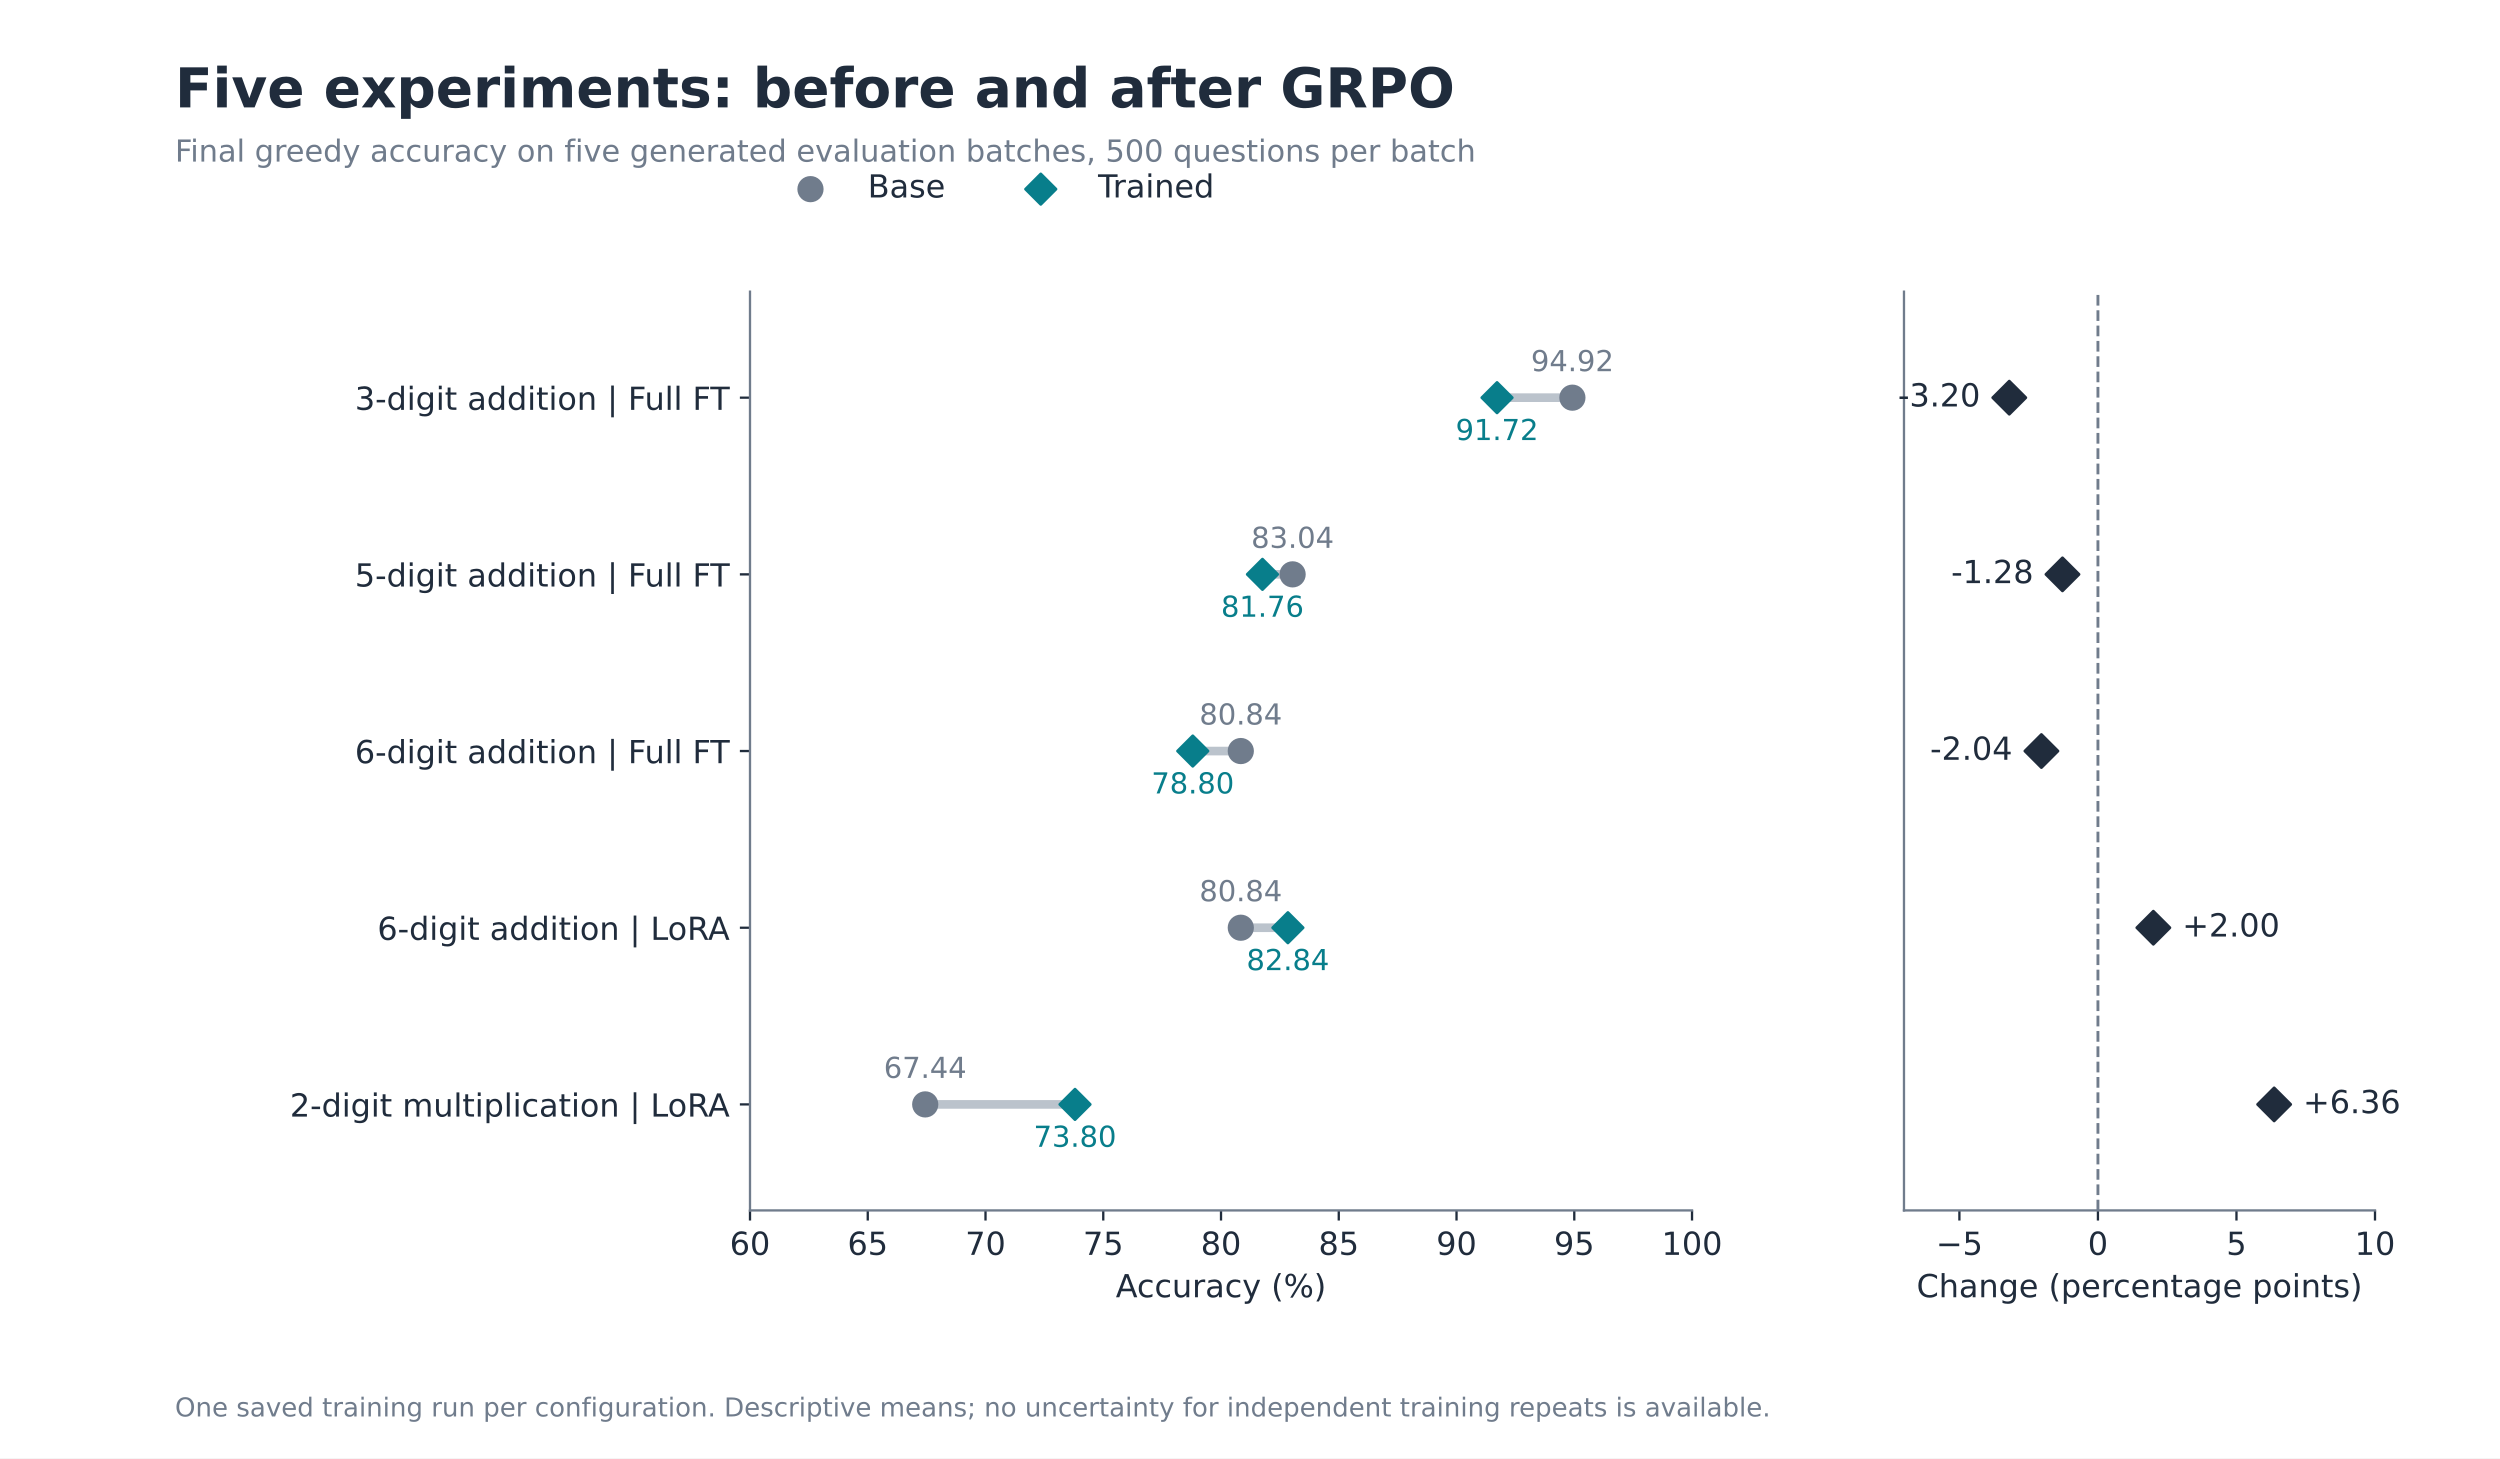
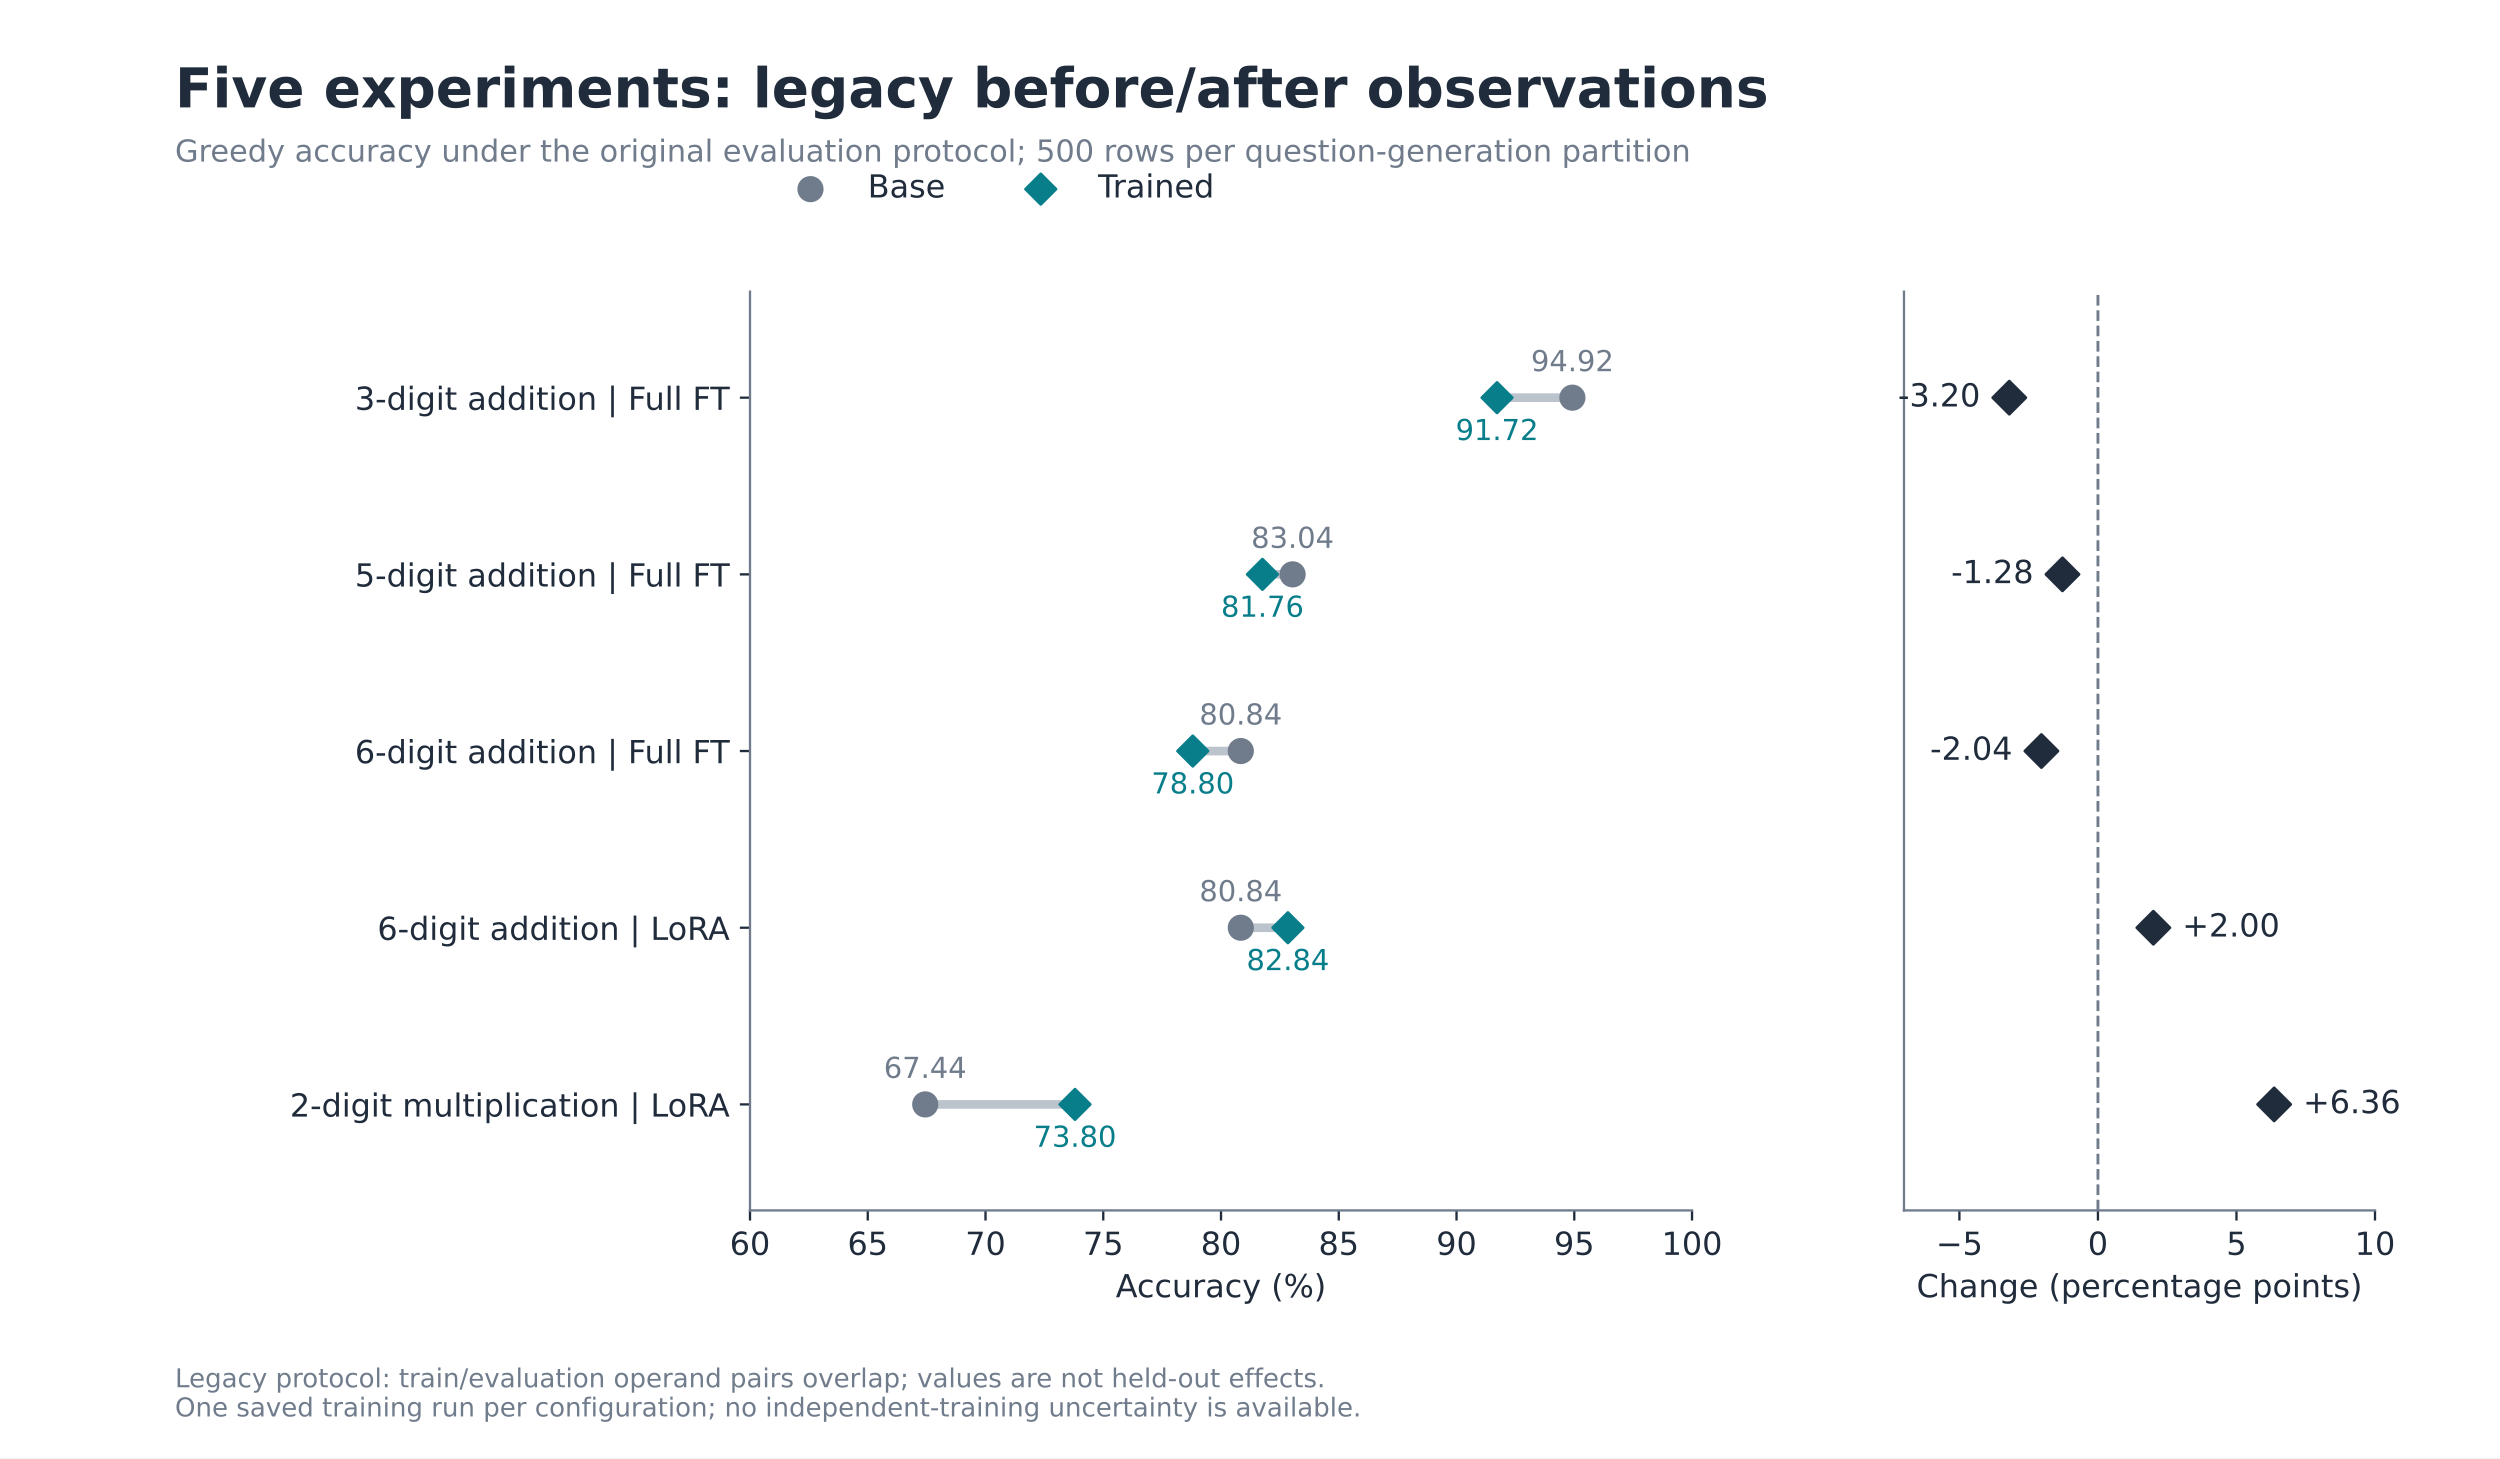
<svg xmlns="http://www.w3.org/2000/svg" xmlns:xlink="http://www.w3.org/1999/xlink" width="864pt" height="504pt" viewBox="0 0 864 504" version="1.1">
  <defs>
    <style type="text/css">*{stroke-linejoin: round; stroke-linecap: butt}</style>
  </defs>
  <g id="figure_1">
    <g id="patch_1">
-       <path d="M 0 504  L 864 504  L 864 0  L 0 0  z " style="fill: #ffffff" />
+       <path d="M 0 504 L 864 504 L 864 0 L 0 0 z " style="fill: #ffffff" />
    </g>
    <g id="axes_1">
      <g id="patch_2">
-         <path d="M 259.2 418.32  L 584.765 418.32  L 584.765 100.8  L 259.2 100.8  z " style="fill: #ffffff" />
+         <path d="M 259.2 418.32 L 584.765 418.32 L 584.765 100.8 L 259.2 100.8 z " style="fill: #ffffff" />
      </g>
      <g id="matplotlib.axis_1">
        <g id="xtick_1">
          <g id="line2d_1">
            <defs>
-               <path id="m8ff2812c4b" d="M 0 0  L 0 3.5  " style="stroke: #202c3c; stroke-width: 0.8" />
+               <path id="m7746b98e25" d="M 0 0 L 0 3.5 " style="stroke: #202c3c; stroke-width: 0.8" />
            </defs>
            <g>
-               <use xlink:href="#m8ff2812c4b" x="259.2" y="418.32" style="fill: #202c3c; stroke: #202c3c; stroke-width: 0.8" />
+               <use xlink:href="#m7746b98e25" x="259.2" y="418.32" style="fill: #202c3c; stroke: #202c3c; stroke-width: 0.8" />
            </g>
          </g>
          <g id="text_1">
            <text style="font-size: 11px; font-family: 'DejaVu Sans'; text-anchor: middle; fill: #202c3c" x="259.2" y="433.678" transform="rotate(-0 259.2 433.6783)">60</text>
          </g>
        </g>
        <g id="xtick_2">
          <g id="line2d_2">
            <g>
-               <use xlink:href="#m8ff2812c4b" x="299.896" y="418.32" style="fill: #202c3c; stroke: #202c3c; stroke-width: 0.8" />
+               <use xlink:href="#m7746b98e25" x="299.896" y="418.32" style="fill: #202c3c; stroke: #202c3c; stroke-width: 0.8" />
            </g>
          </g>
          <g id="text_2">
            <text style="font-size: 11px; font-family: 'DejaVu Sans'; text-anchor: middle; fill: #202c3c" x="299.896" y="433.678" transform="rotate(-0 299.8957 433.6783)">65</text>
          </g>
        </g>
        <g id="xtick_3">
          <g id="line2d_3">
            <g>
-               <use xlink:href="#m8ff2812c4b" x="340.591" y="418.32" style="fill: #202c3c; stroke: #202c3c; stroke-width: 0.8" />
+               <use xlink:href="#m7746b98e25" x="340.591" y="418.32" style="fill: #202c3c; stroke: #202c3c; stroke-width: 0.8" />
            </g>
          </g>
          <g id="text_3">
            <text style="font-size: 11px; font-family: 'DejaVu Sans'; text-anchor: middle; fill: #202c3c" x="340.591" y="433.678" transform="rotate(-0 340.5913 433.6783)">70</text>
          </g>
        </g>
        <g id="xtick_4">
          <g id="line2d_4">
            <g>
-               <use xlink:href="#m8ff2812c4b" x="381.287" y="418.32" style="fill: #202c3c; stroke: #202c3c; stroke-width: 0.8" />
+               <use xlink:href="#m7746b98e25" x="381.287" y="418.32" style="fill: #202c3c; stroke: #202c3c; stroke-width: 0.8" />
            </g>
          </g>
          <g id="text_4">
            <text style="font-size: 11px; font-family: 'DejaVu Sans'; text-anchor: middle; fill: #202c3c" x="381.287" y="433.678" transform="rotate(-0 381.287 433.6783)">75</text>
          </g>
        </g>
        <g id="xtick_5">
          <g id="line2d_5">
            <g>
-               <use xlink:href="#m8ff2812c4b" x="421.983" y="418.32" style="fill: #202c3c; stroke: #202c3c; stroke-width: 0.8" />
+               <use xlink:href="#m7746b98e25" x="421.983" y="418.32" style="fill: #202c3c; stroke: #202c3c; stroke-width: 0.8" />
            </g>
          </g>
          <g id="text_5">
            <text style="font-size: 11px; font-family: 'DejaVu Sans'; text-anchor: middle; fill: #202c3c" x="421.983" y="433.678" transform="rotate(-0 421.9826 433.6783)">80</text>
          </g>
        </g>
        <g id="xtick_6">
          <g id="line2d_6">
            <g>
-               <use xlink:href="#m8ff2812c4b" x="462.678" y="418.32" style="fill: #202c3c; stroke: #202c3c; stroke-width: 0.8" />
+               <use xlink:href="#m7746b98e25" x="462.678" y="418.32" style="fill: #202c3c; stroke: #202c3c; stroke-width: 0.8" />
            </g>
          </g>
          <g id="text_6">
            <text style="font-size: 11px; font-family: 'DejaVu Sans'; text-anchor: middle; fill: #202c3c" x="462.678" y="433.678" transform="rotate(-0 462.6783 433.6783)">85</text>
          </g>
        </g>
        <g id="xtick_7">
          <g id="line2d_7">
            <g>
-               <use xlink:href="#m8ff2812c4b" x="503.374" y="418.32" style="fill: #202c3c; stroke: #202c3c; stroke-width: 0.8" />
+               <use xlink:href="#m7746b98e25" x="503.374" y="418.32" style="fill: #202c3c; stroke: #202c3c; stroke-width: 0.8" />
            </g>
          </g>
          <g id="text_7">
            <text style="font-size: 11px; font-family: 'DejaVu Sans'; text-anchor: middle; fill: #202c3c" x="503.374" y="433.678" transform="rotate(-0 503.3739 433.6783)">90</text>
          </g>
        </g>
        <g id="xtick_8">
          <g id="line2d_8">
            <g>
-               <use xlink:href="#m8ff2812c4b" x="544.07" y="418.32" style="fill: #202c3c; stroke: #202c3c; stroke-width: 0.8" />
+               <use xlink:href="#m7746b98e25" x="544.07" y="418.32" style="fill: #202c3c; stroke: #202c3c; stroke-width: 0.8" />
            </g>
          </g>
          <g id="text_8">
            <text style="font-size: 11px; font-family: 'DejaVu Sans'; text-anchor: middle; fill: #202c3c" x="544.07" y="433.678" transform="rotate(-0 544.0696 433.6783)">95</text>
          </g>
        </g>
        <g id="xtick_9">
          <g id="line2d_9">
            <g>
-               <use xlink:href="#m8ff2812c4b" x="584.765" y="418.32" style="fill: #202c3c; stroke: #202c3c; stroke-width: 0.8" />
+               <use xlink:href="#m7746b98e25" x="584.765" y="418.32" style="fill: #202c3c; stroke: #202c3c; stroke-width: 0.8" />
            </g>
          </g>
          <g id="text_9">
            <text style="font-size: 11px; font-family: 'DejaVu Sans'; text-anchor: middle; fill: #202c3c" x="584.765" y="433.678" transform="rotate(-0 584.7652 433.6783)">100</text>
          </g>
        </g>
        <g id="text_10">
          <text style="font-size: 11px; font-family: 'DejaVu Sans'; text-anchor: middle; fill: #202c3c" x="421.983" y="448.324" transform="rotate(-0 421.9826 448.3242)">Accuracy (%)</text>
        </g>
      </g>
      <g id="matplotlib.axis_2">
        <g id="ytick_1">
          <g id="line2d_10">
            <defs>
-               <path id="m9f24949e6a" d="M 0 0  L -3.5 0  " style="stroke: #202c3c; stroke-width: 0.8" />
+               <path id="mf2d8ddf423" d="M 0 0 L -3.5 0 " style="stroke: #202c3c; stroke-width: 0.8" />
            </defs>
            <g>
-               <use xlink:href="#m9f24949e6a" x="259.2" y="137.437" style="fill: #202c3c; stroke: #202c3c; stroke-width: 0.8" />
+               <use xlink:href="#mf2d8ddf423" x="259.2" y="137.437" style="fill: #202c3c; stroke: #202c3c; stroke-width: 0.8" />
            </g>
          </g>
          <g id="text_11">
            <text style="font-size: 11px; font-family: 'DejaVu Sans'; text-anchor: end; fill: #202c3c" x="252.2" y="141.64" transform="rotate(-0 252.2 141.6401)">3-digit addition | Full FT</text>
          </g>
        </g>
        <g id="ytick_2">
          <g id="line2d_11">
            <g>
-               <use xlink:href="#m9f24949e6a" x="259.2" y="198.498" style="fill: #202c3c; stroke: #202c3c; stroke-width: 0.8" />
+               <use xlink:href="#mf2d8ddf423" x="259.2" y="198.498" style="fill: #202c3c; stroke: #202c3c; stroke-width: 0.8" />
            </g>
          </g>
          <g id="text_12">
            <text style="font-size: 11px; font-family: 'DejaVu Sans'; text-anchor: end; fill: #202c3c" x="252.2" y="202.702" transform="rotate(-0 252.2 202.7017)">5-digit addition | Full FT</text>
          </g>
        </g>
        <g id="ytick_3">
          <g id="line2d_12">
            <g>
-               <use xlink:href="#m9f24949e6a" x="259.2" y="259.56" style="fill: #202c3c; stroke: #202c3c; stroke-width: 0.8" />
+               <use xlink:href="#mf2d8ddf423" x="259.2" y="259.56" style="fill: #202c3c; stroke: #202c3c; stroke-width: 0.8" />
            </g>
          </g>
          <g id="text_13">
            <text style="font-size: 11px; font-family: 'DejaVu Sans'; text-anchor: end; fill: #202c3c" x="252.2" y="263.763" transform="rotate(-0 252.2 263.7632)">6-digit addition | Full FT</text>
          </g>
        </g>
        <g id="ytick_4">
          <g id="line2d_13">
            <g>
-               <use xlink:href="#m9f24949e6a" x="259.2" y="320.622" style="fill: #202c3c; stroke: #202c3c; stroke-width: 0.8" />
+               <use xlink:href="#mf2d8ddf423" x="259.2" y="320.622" style="fill: #202c3c; stroke: #202c3c; stroke-width: 0.8" />
            </g>
          </g>
          <g id="text_14">
            <text style="font-size: 11px; font-family: 'DejaVu Sans'; text-anchor: end; fill: #202c3c" x="252.2" y="324.825" transform="rotate(-0 252.2 324.8247)">6-digit addition | LoRA</text>
          </g>
        </g>
        <g id="ytick_5">
          <g id="line2d_14">
            <g>
-               <use xlink:href="#m9f24949e6a" x="259.2" y="381.683" style="fill: #202c3c; stroke: #202c3c; stroke-width: 0.8" />
+               <use xlink:href="#mf2d8ddf423" x="259.2" y="381.683" style="fill: #202c3c; stroke: #202c3c; stroke-width: 0.8" />
            </g>
          </g>
          <g id="text_15">
            <text style="font-size: 11px; font-family: 'DejaVu Sans'; text-anchor: end; fill: #202c3c" x="252.2" y="385.886" transform="rotate(-0 252.2 385.8863)">2-digit multiplication | LoRA</text>
          </g>
        </g>
      </g>
      <g id="line2d_15">
-         <path d="M 543.418 137.437  L 517.373 137.437  " clip-path="url(#p522cbb372f)" style="fill: none; stroke: #bbc3cc; stroke-width: 3; stroke-linecap: square" />
+         <path d="M 543.418 137.437 L 517.373 137.437 " clip-path="url(#pe532649ef6)" style="fill: none; stroke: #bbc3cc; stroke-width: 3; stroke-linecap: square" />
      </g>
      <g id="line2d_16">
-         <path d="M 446.726 198.498  L 436.307 198.498  " clip-path="url(#p522cbb372f)" style="fill: none; stroke: #bbc3cc; stroke-width: 3; stroke-linecap: square" />
+         <path d="M 446.726 198.498 L 436.307 198.498 " clip-path="url(#pe532649ef6)" style="fill: none; stroke: #bbc3cc; stroke-width: 3; stroke-linecap: square" />
      </g>
      <g id="line2d_17">
-         <path d="M 428.819 259.56  L 412.216 259.56  " clip-path="url(#p522cbb372f)" style="fill: none; stroke: #bbc3cc; stroke-width: 3; stroke-linecap: square" />
+         <path d="M 428.819 259.56 L 412.216 259.56 " clip-path="url(#pe532649ef6)" style="fill: none; stroke: #bbc3cc; stroke-width: 3; stroke-linecap: square" />
      </g>
      <g id="line2d_18">
-         <path d="M 428.819 320.622  L 445.098 320.622  " clip-path="url(#p522cbb372f)" style="fill: none; stroke: #bbc3cc; stroke-width: 3; stroke-linecap: square" />
+         <path d="M 428.819 320.622 L 445.098 320.622 " clip-path="url(#pe532649ef6)" style="fill: none; stroke: #bbc3cc; stroke-width: 3; stroke-linecap: square" />
      </g>
      <g id="line2d_19">
-         <path d="M 319.755 381.683  L 371.52 381.683  " clip-path="url(#p522cbb372f)" style="fill: none; stroke: #bbc3cc; stroke-width: 3; stroke-linecap: square" />
+         <path d="M 319.755 381.683 L 371.52 381.683 " clip-path="url(#pe532649ef6)" style="fill: none; stroke: #bbc3cc; stroke-width: 3; stroke-linecap: square" />
      </g>
      <g id="patch_3">
-         <path d="M 259.2 418.32  L 259.2 100.8  " style="fill: none; stroke: #707c8c; stroke-width: 0.8; stroke-linejoin: miter; stroke-linecap: square" />
+         <path d="M 259.2 418.32 L 259.2 100.8 " style="fill: none; stroke: #707c8c; stroke-width: 0.8; stroke-linejoin: miter; stroke-linecap: square" />
      </g>
      <g id="patch_4">
-         <path d="M 259.2 418.32  L 584.765 418.32  " style="fill: none; stroke: #707c8c; stroke-width: 0.8; stroke-linejoin: miter; stroke-linecap: square" />
+         <path d="M 259.2 418.32 L 584.765 418.32 " style="fill: none; stroke: #707c8c; stroke-width: 0.8; stroke-linejoin: miter; stroke-linecap: square" />
      </g>
      <g id="PathCollection_1">
        <defs>
-           <path id="mfd1360b40b" d="M 0 4.031  C 1.069 4.031 2.094 3.606 2.85 2.85  C 3.606 2.094 4.031 1.069 4.031 0  C 4.031 -1.069 3.606 -2.094 2.85 -2.85  C 2.094 -3.606 1.069 -4.031 0 -4.031  C -1.069 -4.031 -2.094 -3.606 -2.85 -2.85  C -3.606 -2.094 -4.031 -1.069 -4.031 0  C -4.031 1.069 -3.606 2.094 -2.85 2.85  C -2.094 3.606 -1.069 4.031 0 4.031  z " style="stroke: #707c8c" />
+           <path id="mb5caa6eb0e" d="M 0 4.031 C 1.069 4.031 2.094 3.606 2.85 2.85 C 3.606 2.094 4.031 1.069 4.031 0 C 4.031 -1.069 3.606 -2.094 2.85 -2.85 C 2.094 -3.606 1.069 -4.031 0 -4.031 C -1.069 -4.031 -2.094 -3.606 -2.85 -2.85 C -3.606 -2.094 -4.031 -1.069 -4.031 0 C -4.031 1.069 -3.606 2.094 -2.85 2.85 C -2.094 3.606 -1.069 4.031 0 4.031 z " style="stroke: #707c8c" />
        </defs>
-         <g clip-path="url(#p522cbb372f)">
-           <use xlink:href="#mfd1360b40b" x="543.418" y="137.437" style="fill: #707c8c; stroke: #707c8c" />
+         <g clip-path="url(#pe532649ef6)">
+           <use xlink:href="#mb5caa6eb0e" x="543.418" y="137.437" style="fill: #707c8c; stroke: #707c8c" />
        </g>
      </g>
      <g id="PathCollection_2">
        <defs>
-           <path id="mf45b741e0d" d="M 0 5.244  L 5.244 0  L 0 -5.244  L -5.244 0  z " style="stroke: #087e8b" />
+           <path id="mc2491b990d" d="M -0 5.244 L 5.244 0 L 0 -5.244 L -5.244 -0 z " style="stroke: #087e8b" />
        </defs>
-         <g clip-path="url(#p522cbb372f)">
-           <use xlink:href="#mf45b741e0d" x="517.373" y="137.437" style="fill: #087e8b; stroke: #087e8b" />
+         <g clip-path="url(#pe532649ef6)">
+           <use xlink:href="#mc2491b990d" x="517.373" y="137.437" style="fill: #087e8b; stroke: #087e8b" />
        </g>
      </g>
      <g id="text_16">
        <text style="font-size: 10px; font-family: 'DejaVu Sans'; text-anchor: middle; fill: #707c8c" x="543.418" y="128.278" transform="rotate(-0 543.4184 128.2777)">94.92</text>
      </g>
      <g id="text_17">
        <text style="font-size: 10px; font-family: 'DejaVu Sans'; text-anchor: middle; fill: #087e8b" x="517.373" y="152.092" transform="rotate(-0 517.3732 152.0917)">91.72</text>
      </g>
      <g id="PathCollection_3">
-         <g clip-path="url(#p522cbb372f)">
-           <use xlink:href="#mfd1360b40b" x="446.726" y="198.498" style="fill: #707c8c; stroke: #707c8c" />
+         <g clip-path="url(#pe532649ef6)">
+           <use xlink:href="#mb5caa6eb0e" x="446.726" y="198.498" style="fill: #707c8c; stroke: #707c8c" />
        </g>
      </g>
      <g id="PathCollection_4">
-         <g clip-path="url(#p522cbb372f)">
-           <use xlink:href="#mf45b741e0d" x="436.307" y="198.498" style="fill: #087e8b; stroke: #087e8b" />
+         <g clip-path="url(#pe532649ef6)">
+           <use xlink:href="#mc2491b990d" x="436.307" y="198.498" style="fill: #087e8b; stroke: #087e8b" />
        </g>
      </g>
      <g id="text_18">
        <text style="font-size: 10px; font-family: 'DejaVu Sans'; text-anchor: middle; fill: #707c8c" x="446.726" y="189.339" transform="rotate(-0 446.7256 189.3392)">83.04</text>
      </g>
      <g id="text_19">
        <text style="font-size: 10px; font-family: 'DejaVu Sans'; text-anchor: middle; fill: #087e8b" x="436.307" y="213.153" transform="rotate(-0 436.3075 213.1532)">81.76</text>
      </g>
      <g id="PathCollection_5">
-         <g clip-path="url(#p522cbb372f)">
-           <use xlink:href="#mfd1360b40b" x="428.819" y="259.56" style="fill: #707c8c; stroke: #707c8c" />
+         <g clip-path="url(#pe532649ef6)">
+           <use xlink:href="#mb5caa6eb0e" x="428.819" y="259.56" style="fill: #707c8c; stroke: #707c8c" />
        </g>
      </g>
      <g id="PathCollection_6">
-         <g clip-path="url(#p522cbb372f)">
-           <use xlink:href="#mf45b741e0d" x="412.216" y="259.56" style="fill: #087e8b; stroke: #087e8b" />
+         <g clip-path="url(#pe532649ef6)">
+           <use xlink:href="#mc2491b990d" x="412.216" y="259.56" style="fill: #087e8b; stroke: #087e8b" />
        </g>
      </g>
      <g id="text_20">
        <text style="font-size: 10px; font-family: 'DejaVu Sans'; text-anchor: middle; fill: #707c8c" x="428.819" y="250.401" transform="rotate(-0 428.8195 250.4008)">80.84</text>
      </g>
      <g id="text_21">
        <text style="font-size: 10px; font-family: 'DejaVu Sans'; text-anchor: middle; fill: #087e8b" x="412.216" y="274.215" transform="rotate(-0 412.2157 274.2148)">78.80</text>
      </g>
      <g id="PathCollection_7">
-         <g clip-path="url(#p522cbb372f)">
-           <use xlink:href="#mfd1360b40b" x="428.819" y="320.622" style="fill: #707c8c; stroke: #707c8c" />
+         <g clip-path="url(#pe532649ef6)">
+           <use xlink:href="#mb5caa6eb0e" x="428.819" y="320.622" style="fill: #707c8c; stroke: #707c8c" />
        </g>
      </g>
      <g id="PathCollection_8">
-         <g clip-path="url(#p522cbb372f)">
-           <use xlink:href="#mf45b741e0d" x="445.098" y="320.622" style="fill: #087e8b; stroke: #087e8b" />
+         <g clip-path="url(#pe532649ef6)">
+           <use xlink:href="#mc2491b990d" x="445.098" y="320.622" style="fill: #087e8b; stroke: #087e8b" />
        </g>
      </g>
      <g id="text_22">
        <text style="font-size: 10px; font-family: 'DejaVu Sans'; text-anchor: middle; fill: #707c8c" x="428.819" y="311.462" transform="rotate(-0 428.8195 311.4623)">80.84</text>
      </g>
      <g id="text_23">
        <text style="font-size: 10px; font-family: 'DejaVu Sans'; text-anchor: middle; fill: #087e8b" x="445.098" y="335.276" transform="rotate(-0 445.0977 335.2763)">82.84</text>
      </g>
      <g id="PathCollection_9">
-         <g clip-path="url(#p522cbb372f)">
-           <use xlink:href="#mfd1360b40b" x="319.755" y="381.683" style="fill: #707c8c; stroke: #707c8c" />
+         <g clip-path="url(#pe532649ef6)">
+           <use xlink:href="#mb5caa6eb0e" x="319.755" y="381.683" style="fill: #707c8c; stroke: #707c8c" />
        </g>
      </g>
      <g id="PathCollection_10">
-         <g clip-path="url(#p522cbb372f)">
-           <use xlink:href="#mf45b741e0d" x="371.52" y="381.683" style="fill: #087e8b; stroke: #087e8b" />
+         <g clip-path="url(#pe532649ef6)">
+           <use xlink:href="#mc2491b990d" x="371.52" y="381.683" style="fill: #087e8b; stroke: #087e8b" />
        </g>
      </g>
      <g id="text_24">
        <text style="font-size: 10px; font-family: 'DejaVu Sans'; text-anchor: middle; fill: #707c8c" x="319.755" y="372.524" transform="rotate(-0 319.7551 372.5238)">67.44</text>
      </g>
      <g id="text_25">
        <text style="font-size: 10px; font-family: 'DejaVu Sans'; text-anchor: middle; fill: #087e8b" x="371.52" y="396.338" transform="rotate(-0 371.52 396.3378)">73.80</text>
      </g>
      <g id="legend_1">
        <g id="PathCollection_11">
          <g>
-             <use xlink:href="#mfd1360b40b" x="280.1" y="65.368" style="fill: #707c8c; stroke: #707c8c" />
+             <use xlink:href="#mb5caa6eb0e" x="280.1" y="65.368" style="fill: #707c8c; stroke: #707c8c" />
          </g>
        </g>
        <g id="text_26">
          <text style="font-size: 11px; font-family: 'DejaVu Sans'; text-anchor: start; fill: #202c3c" x="299.9" y="68.255" transform="rotate(-0 299.9 68.25508)">Base</text>
        </g>
        <g id="PathCollection_12">
          <g>
-             <use xlink:href="#mf45b741e0d" x="359.687" y="65.368" style="fill: #087e8b; stroke: #087e8b" />
+             <use xlink:href="#mc2491b990d" x="359.687" y="65.368" style="fill: #087e8b; stroke: #087e8b" />
          </g>
        </g>
        <g id="text_27">
          <text style="font-size: 11px; font-family: 'DejaVu Sans'; text-anchor: start; fill: #202c3c" x="379.487" y="68.255" transform="rotate(-0 379.4867 68.25508)">Trained</text>
        </g>
      </g>
    </g>
    <g id="axes_2">
      <g id="patch_5">
-         <path d="M 658.017 418.32  L 820.8 418.32  L 820.8 100.8  L 658.017 100.8  z " style="fill: #ffffff" />
+         <path d="M 658.017 418.32 L 820.8 418.32 L 820.8 100.8 L 658.017 100.8 z " style="fill: #ffffff" />
      </g>
      <g id="PathCollection_13">
        <defs>
-           <path id="ma6ac4bd4c1" d="M 0 5.701  L 5.701 0  L 0 -5.701  L -5.701 0  z " style="stroke: #202c3c" />
+           <path id="m1a949ee8e5" d="M -0 5.701 L 5.701 0 L 0 -5.701 L -5.701 -0 z " style="stroke: #202c3c" />
        </defs>
-         <g clip-path="url(#p5405e1f9e3)">
-           <use xlink:href="#ma6ac4bd4c1" x="694.404" y="137.437" style="fill: #202c3c; stroke: #202c3c" />
+         <g clip-path="url(#p6aeabef984)">
+           <use xlink:href="#m1a949ee8e5" x="694.404" y="137.437" style="fill: #202c3c; stroke: #202c3c" />
        </g>
      </g>
      <g id="PathCollection_14">
-         <g clip-path="url(#p5405e1f9e3)">
-           <use xlink:href="#ma6ac4bd4c1" x="712.789" y="198.498" style="fill: #202c3c; stroke: #202c3c" />
+         <g clip-path="url(#p6aeabef984)">
+           <use xlink:href="#m1a949ee8e5" x="712.789" y="198.498" style="fill: #202c3c; stroke: #202c3c" />
        </g>
      </g>
      <g id="PathCollection_15">
-         <g clip-path="url(#p5405e1f9e3)">
-           <use xlink:href="#ma6ac4bd4c1" x="705.512" y="259.56" style="fill: #202c3c; stroke: #202c3c" />
+         <g clip-path="url(#p6aeabef984)">
+           <use xlink:href="#m1a949ee8e5" x="705.512" y="259.56" style="fill: #202c3c; stroke: #202c3c" />
        </g>
      </g>
      <g id="PathCollection_16">
-         <g clip-path="url(#p5405e1f9e3)">
-           <use xlink:href="#ma6ac4bd4c1" x="744.196" y="320.622" style="fill: #202c3c; stroke: #202c3c" />
+         <g clip-path="url(#p6aeabef984)">
+           <use xlink:href="#m1a949ee8e5" x="744.196" y="320.622" style="fill: #202c3c; stroke: #202c3c" />
        </g>
      </g>
      <g id="PathCollection_17">
-         <g clip-path="url(#p5405e1f9e3)">
-           <use xlink:href="#ma6ac4bd4c1" x="785.945" y="381.683" style="fill: #202c3c; stroke: #202c3c" />
+         <g clip-path="url(#p6aeabef984)">
+           <use xlink:href="#m1a949ee8e5" x="785.945" y="381.683" style="fill: #202c3c; stroke: #202c3c" />
        </g>
      </g>
      <g id="matplotlib.axis_3">
        <g id="xtick_10">
          <g id="line2d_20">
            <g>
-               <use xlink:href="#m8ff2812c4b" x="677.168" y="418.32" style="fill: #202c3c; stroke: #202c3c; stroke-width: 0.8" />
+               <use xlink:href="#m7746b98e25" x="677.168" y="418.32" style="fill: #202c3c; stroke: #202c3c; stroke-width: 0.8" />
            </g>
          </g>
          <g id="text_28">
            <text style="font-size: 11px; font-family: 'DejaVu Sans'; text-anchor: middle; fill: #202c3c" x="677.168" y="433.678" transform="rotate(-0 677.1683 433.6783)">−5</text>
          </g>
        </g>
        <g id="xtick_11">
          <g id="line2d_21">
            <g>
-               <use xlink:href="#m8ff2812c4b" x="725.046" y="418.32" style="fill: #202c3c; stroke: #202c3c; stroke-width: 0.8" />
+               <use xlink:href="#m7746b98e25" x="725.046" y="418.32" style="fill: #202c3c; stroke: #202c3c; stroke-width: 0.8" />
            </g>
          </g>
          <g id="text_29">
            <text style="font-size: 11px; font-family: 'DejaVu Sans'; text-anchor: middle; fill: #202c3c" x="725.046" y="433.678" transform="rotate(-0 725.0455 433.6783)">0</text>
          </g>
        </g>
        <g id="xtick_12">
          <g id="line2d_22">
            <g>
-               <use xlink:href="#m8ff2812c4b" x="772.923" y="418.32" style="fill: #202c3c; stroke: #202c3c; stroke-width: 0.8" />
+               <use xlink:href="#m7746b98e25" x="772.923" y="418.32" style="fill: #202c3c; stroke: #202c3c; stroke-width: 0.8" />
            </g>
          </g>
          <g id="text_30">
            <text style="font-size: 11px; font-family: 'DejaVu Sans'; text-anchor: middle; fill: #202c3c" x="772.923" y="433.678" transform="rotate(-0 772.9228 433.6783)">5</text>
          </g>
        </g>
        <g id="xtick_13">
          <g id="line2d_23">
            <g>
-               <use xlink:href="#m8ff2812c4b" x="820.8" y="418.32" style="fill: #202c3c; stroke: #202c3c; stroke-width: 0.8" />
+               <use xlink:href="#m7746b98e25" x="820.8" y="418.32" style="fill: #202c3c; stroke: #202c3c; stroke-width: 0.8" />
            </g>
          </g>
          <g id="text_31">
            <text style="font-size: 11px; font-family: 'DejaVu Sans'; text-anchor: middle; fill: #202c3c" x="820.8" y="433.678" transform="rotate(-0 820.8 433.6783)">10</text>
          </g>
        </g>
        <g id="text_32">
          <text style="font-size: 11px; font-family: 'DejaVu Sans'; text-anchor: middle; fill: #202c3c" x="739.409" y="448.324" transform="rotate(-0 739.4087 448.3242)">Change (percentage points)</text>
        </g>
      </g>
      <g id="matplotlib.axis_4" />
      <g id="line2d_24">
-         <path d="M 725.046 418.32  L 725.046 100.8  " clip-path="url(#p5405e1f9e3)" style="fill: none; stroke-dasharray: 3.7,1.6; stroke-dashoffset: 0; stroke: #707c8c" />
+         <path d="M 725.046 418.32 L 725.046 100.8 " clip-path="url(#p6aeabef984)" style="fill: none; stroke-dasharray: 3.7,1.6; stroke-dashoffset: 0; stroke: #707c8c" />
      </g>
      <g id="patch_6">
-         <path d="M 658.017 418.32  L 658.017 100.8  " style="fill: none; stroke: #707c8c; stroke-width: 0.8; stroke-linejoin: miter; stroke-linecap: square" />
+         <path d="M 658.017 418.32 L 658.017 100.8 " style="fill: none; stroke: #707c8c; stroke-width: 0.8; stroke-linejoin: miter; stroke-linecap: square" />
      </g>
      <g id="patch_7">
-         <path d="M 658.017 418.32  L 820.8 418.32  " style="fill: none; stroke: #707c8c; stroke-width: 0.8; stroke-linejoin: miter; stroke-linecap: square" />
+         <path d="M 658.017 418.32 L 820.8 418.32 " style="fill: none; stroke: #707c8c; stroke-width: 0.8; stroke-linejoin: miter; stroke-linecap: square" />
      </g>
      <g id="text_33">
        <text style="font-size: 11px; font-family: 'DejaVu Sans'; text-anchor: end; fill: #202c3c" x="684.404" y="140.472" transform="rotate(-0 684.4041 140.4722)">-3.20</text>
      </g>
      <g id="text_34">
        <text style="font-size: 11px; font-family: 'DejaVu Sans'; text-anchor: end; fill: #202c3c" x="702.789" y="201.534" transform="rotate(-0 702.789 201.5338)">-1.28</text>
      </g>
      <g id="text_35">
        <text style="font-size: 11px; font-family: 'DejaVu Sans'; text-anchor: end; fill: #202c3c" x="695.512" y="262.595" transform="rotate(-0 695.5116 262.5953)">-2.04</text>
      </g>
      <g id="text_36">
        <text style="font-size: 11px; font-family: 'DejaVu Sans'; text-anchor: start; fill: #202c3c" x="754.196" y="323.657" transform="rotate(-0 754.1964 323.6569)">+2.00</text>
      </g>
      <g id="text_37">
        <text style="font-size: 11px; font-family: 'DejaVu Sans'; text-anchor: start; fill: #202c3c" x="795.945" y="384.718" transform="rotate(-0 795.9454 384.7184)">+6.36</text>
      </g>
    </g>
    <g id="text_38">
-       <text style="font-weight: 700; font-size: 19px; font-family: 'DejaVu Sans'; text-anchor: start; fill: #202c3c" x="60.48" y="37.117" transform="rotate(-0 60.48 37.11703)">Five experiments: before and after GRPO</text>
+       <text style="font-weight: 700; font-size: 19px; font-family: 'DejaVu Sans'; text-anchor: start; fill: #202c3c" x="60.48" y="37.117" transform="rotate(-0 60.48 37.11703)">Five experiments: legacy before/after observations</text>
    </g>
    <g id="text_39">
-       <text style="font-size: 10.5px; font-family: 'DejaVu Sans'; text-anchor: start; fill: #707c8c" x="60.48" y="55.858" transform="rotate(-0 60.48 55.85836)">Final greedy accuracy on five generated evaluation batches, 500 questions per batch</text>
+       <text style="font-size: 10.5px; font-family: 'DejaVu Sans'; text-anchor: start; fill: #707c8c" x="60.48" y="55.858" transform="rotate(-0 60.48 55.85836)">Greedy accuracy under the original evaluation protocol; 500 rows per question-generation partition</text>
    </g>
    <g id="text_40">
-       <text style="font-size: 9px; font-family: 'DejaVu Sans'; text-anchor: start; fill: #707c8c" x="60.48" y="489.528" transform="rotate(-0 60.48 489.5283)">One saved training run per configuration. Descriptive means; no uncertainty for independent training repeats is available.</text>
+       <text style="font-size: 9px; font-family: 'DejaVu Sans'; fill: #707c8c" transform="translate(60.48 479.4502)">Legacy protocol: train/evaluation operand pairs overlap; values are not held-out effects.</text>
+       <text style="font-size: 9px; font-family: 'DejaVu Sans'; fill: #707c8c" transform="translate(60.48 489.5283)">One saved training run per configuration; no independent-training uncertainty is available.</text>
    </g>
  </g>
  <defs>
-     <clipPath id="p522cbb372f">
+     <clipPath id="pe532649ef6">
      <rect x="259.2" y="100.8" width="325.565" height="317.52" />
    </clipPath>
-     <clipPath id="p5405e1f9e3">
+     <clipPath id="p6aeabef984">
      <rect x="658.017" y="100.8" width="162.783" height="317.52" />
    </clipPath>
  </defs>
</svg>
